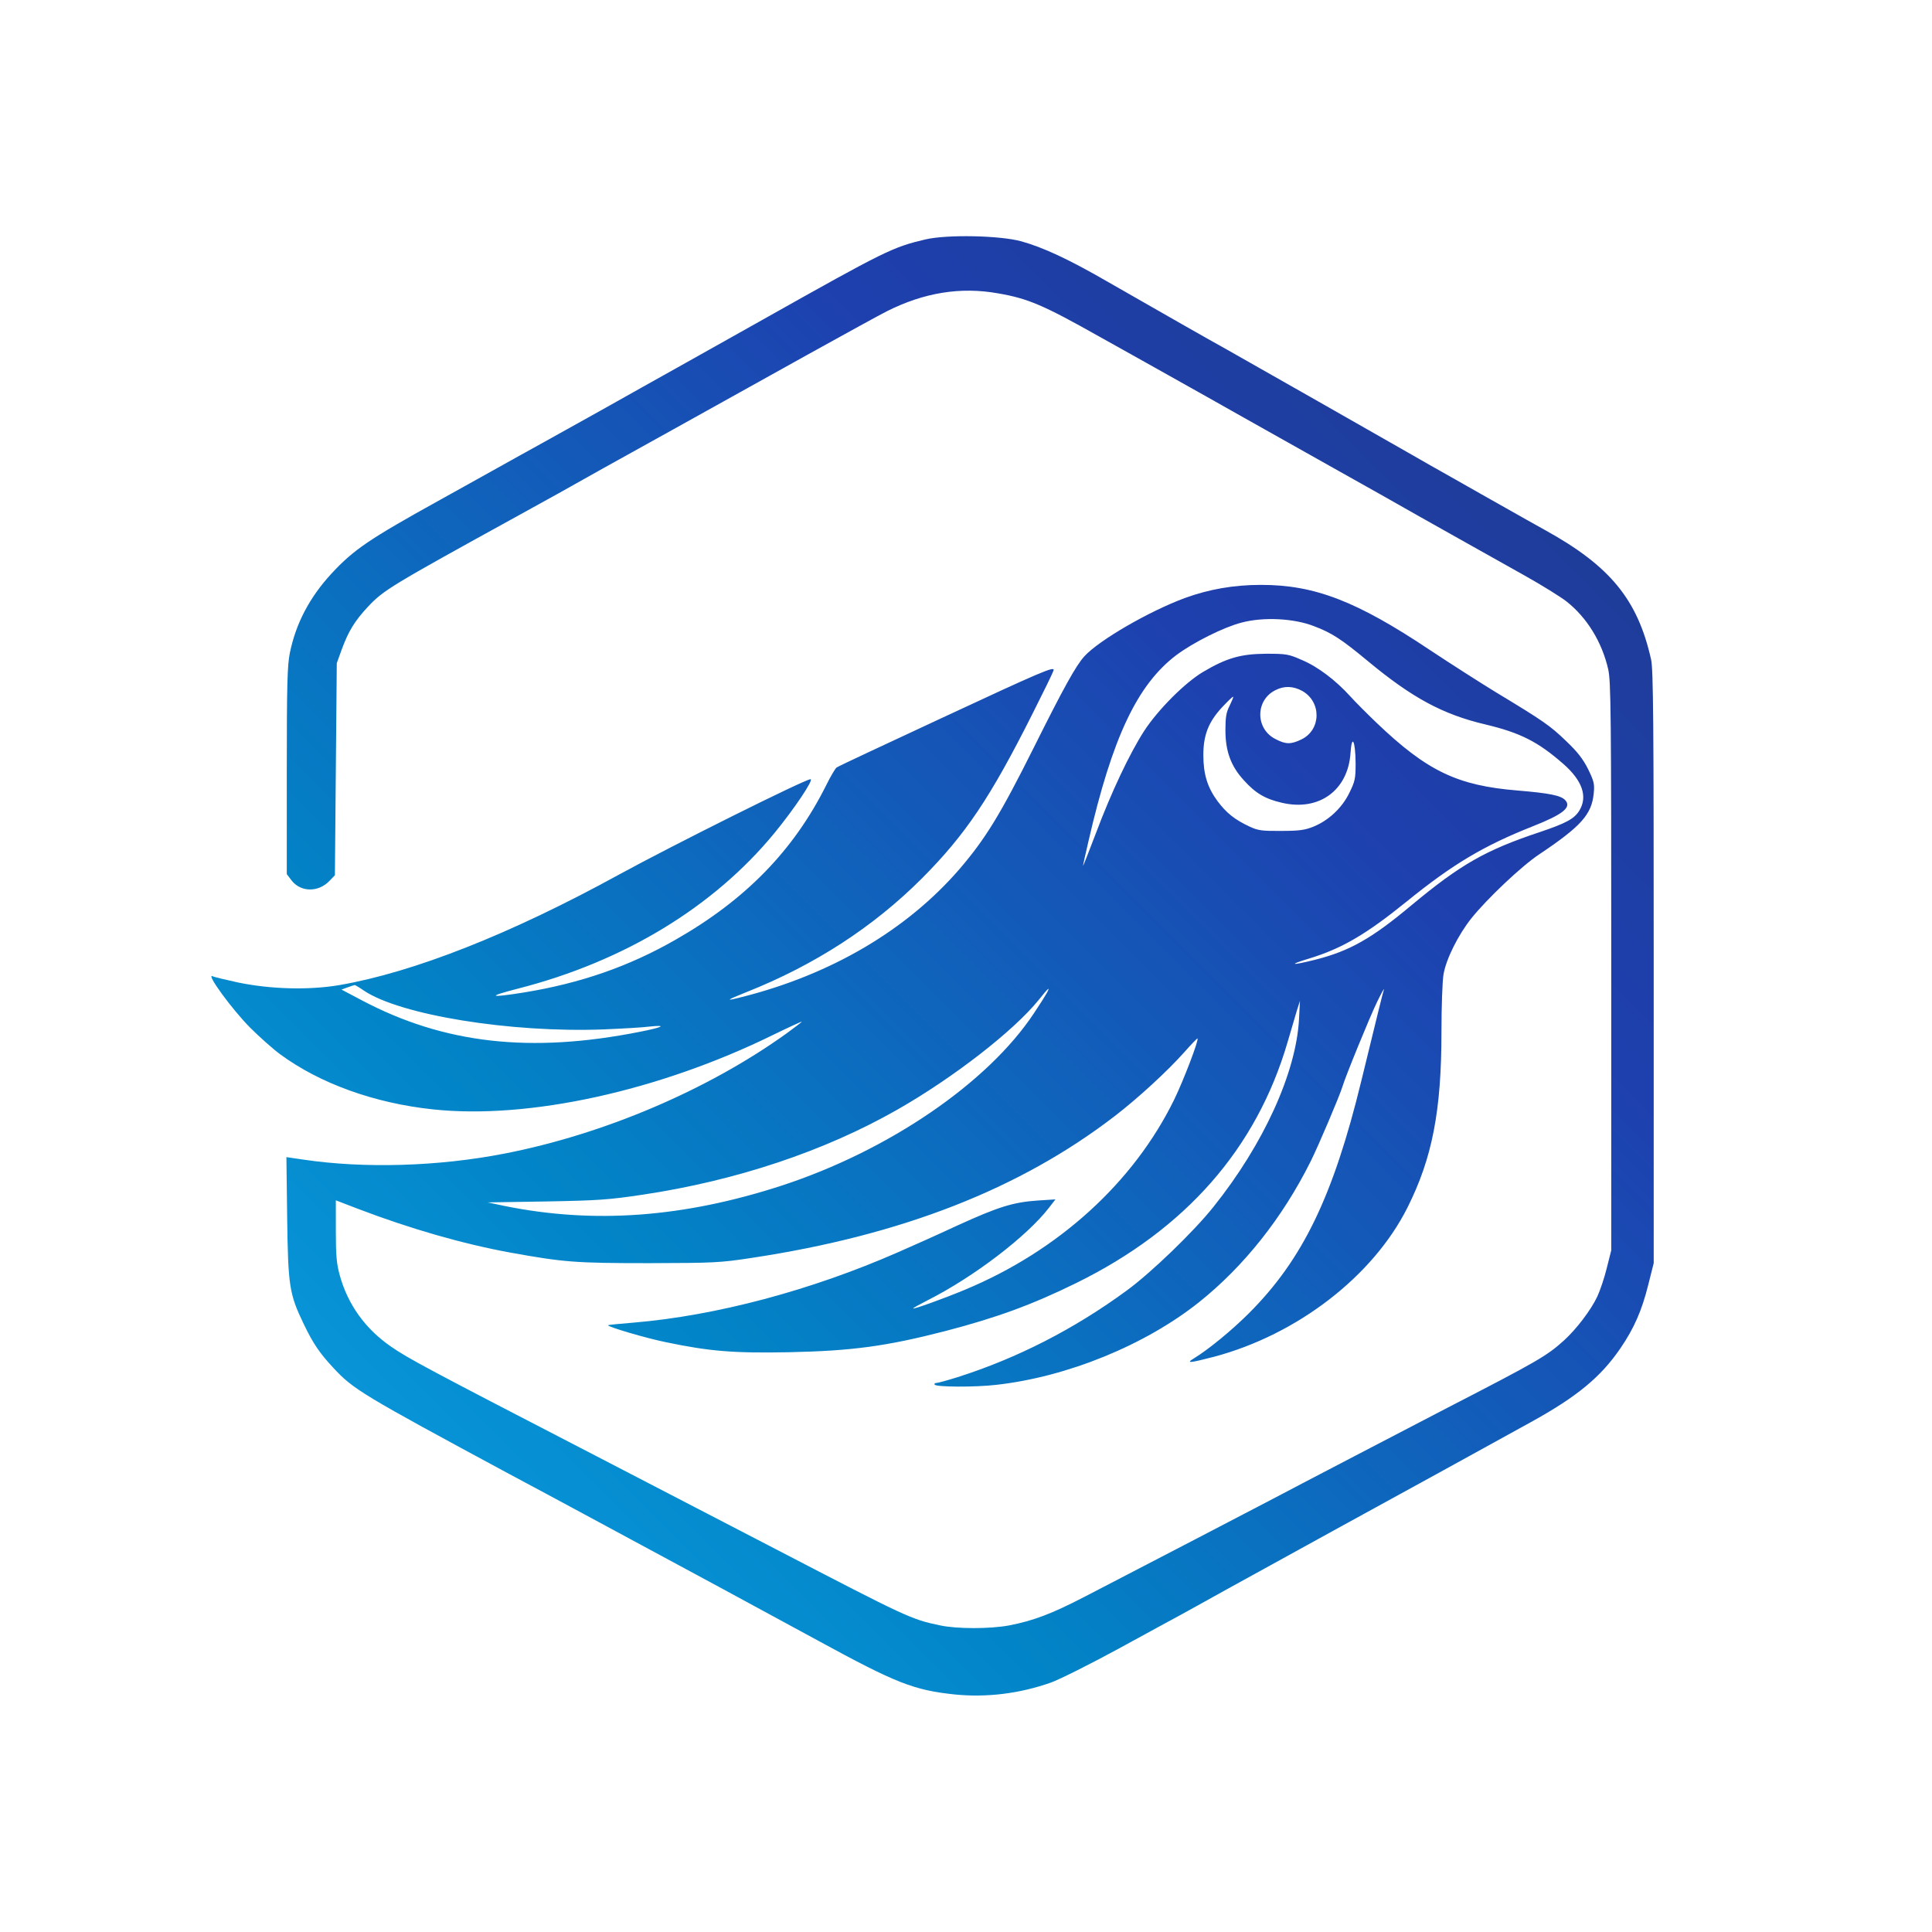
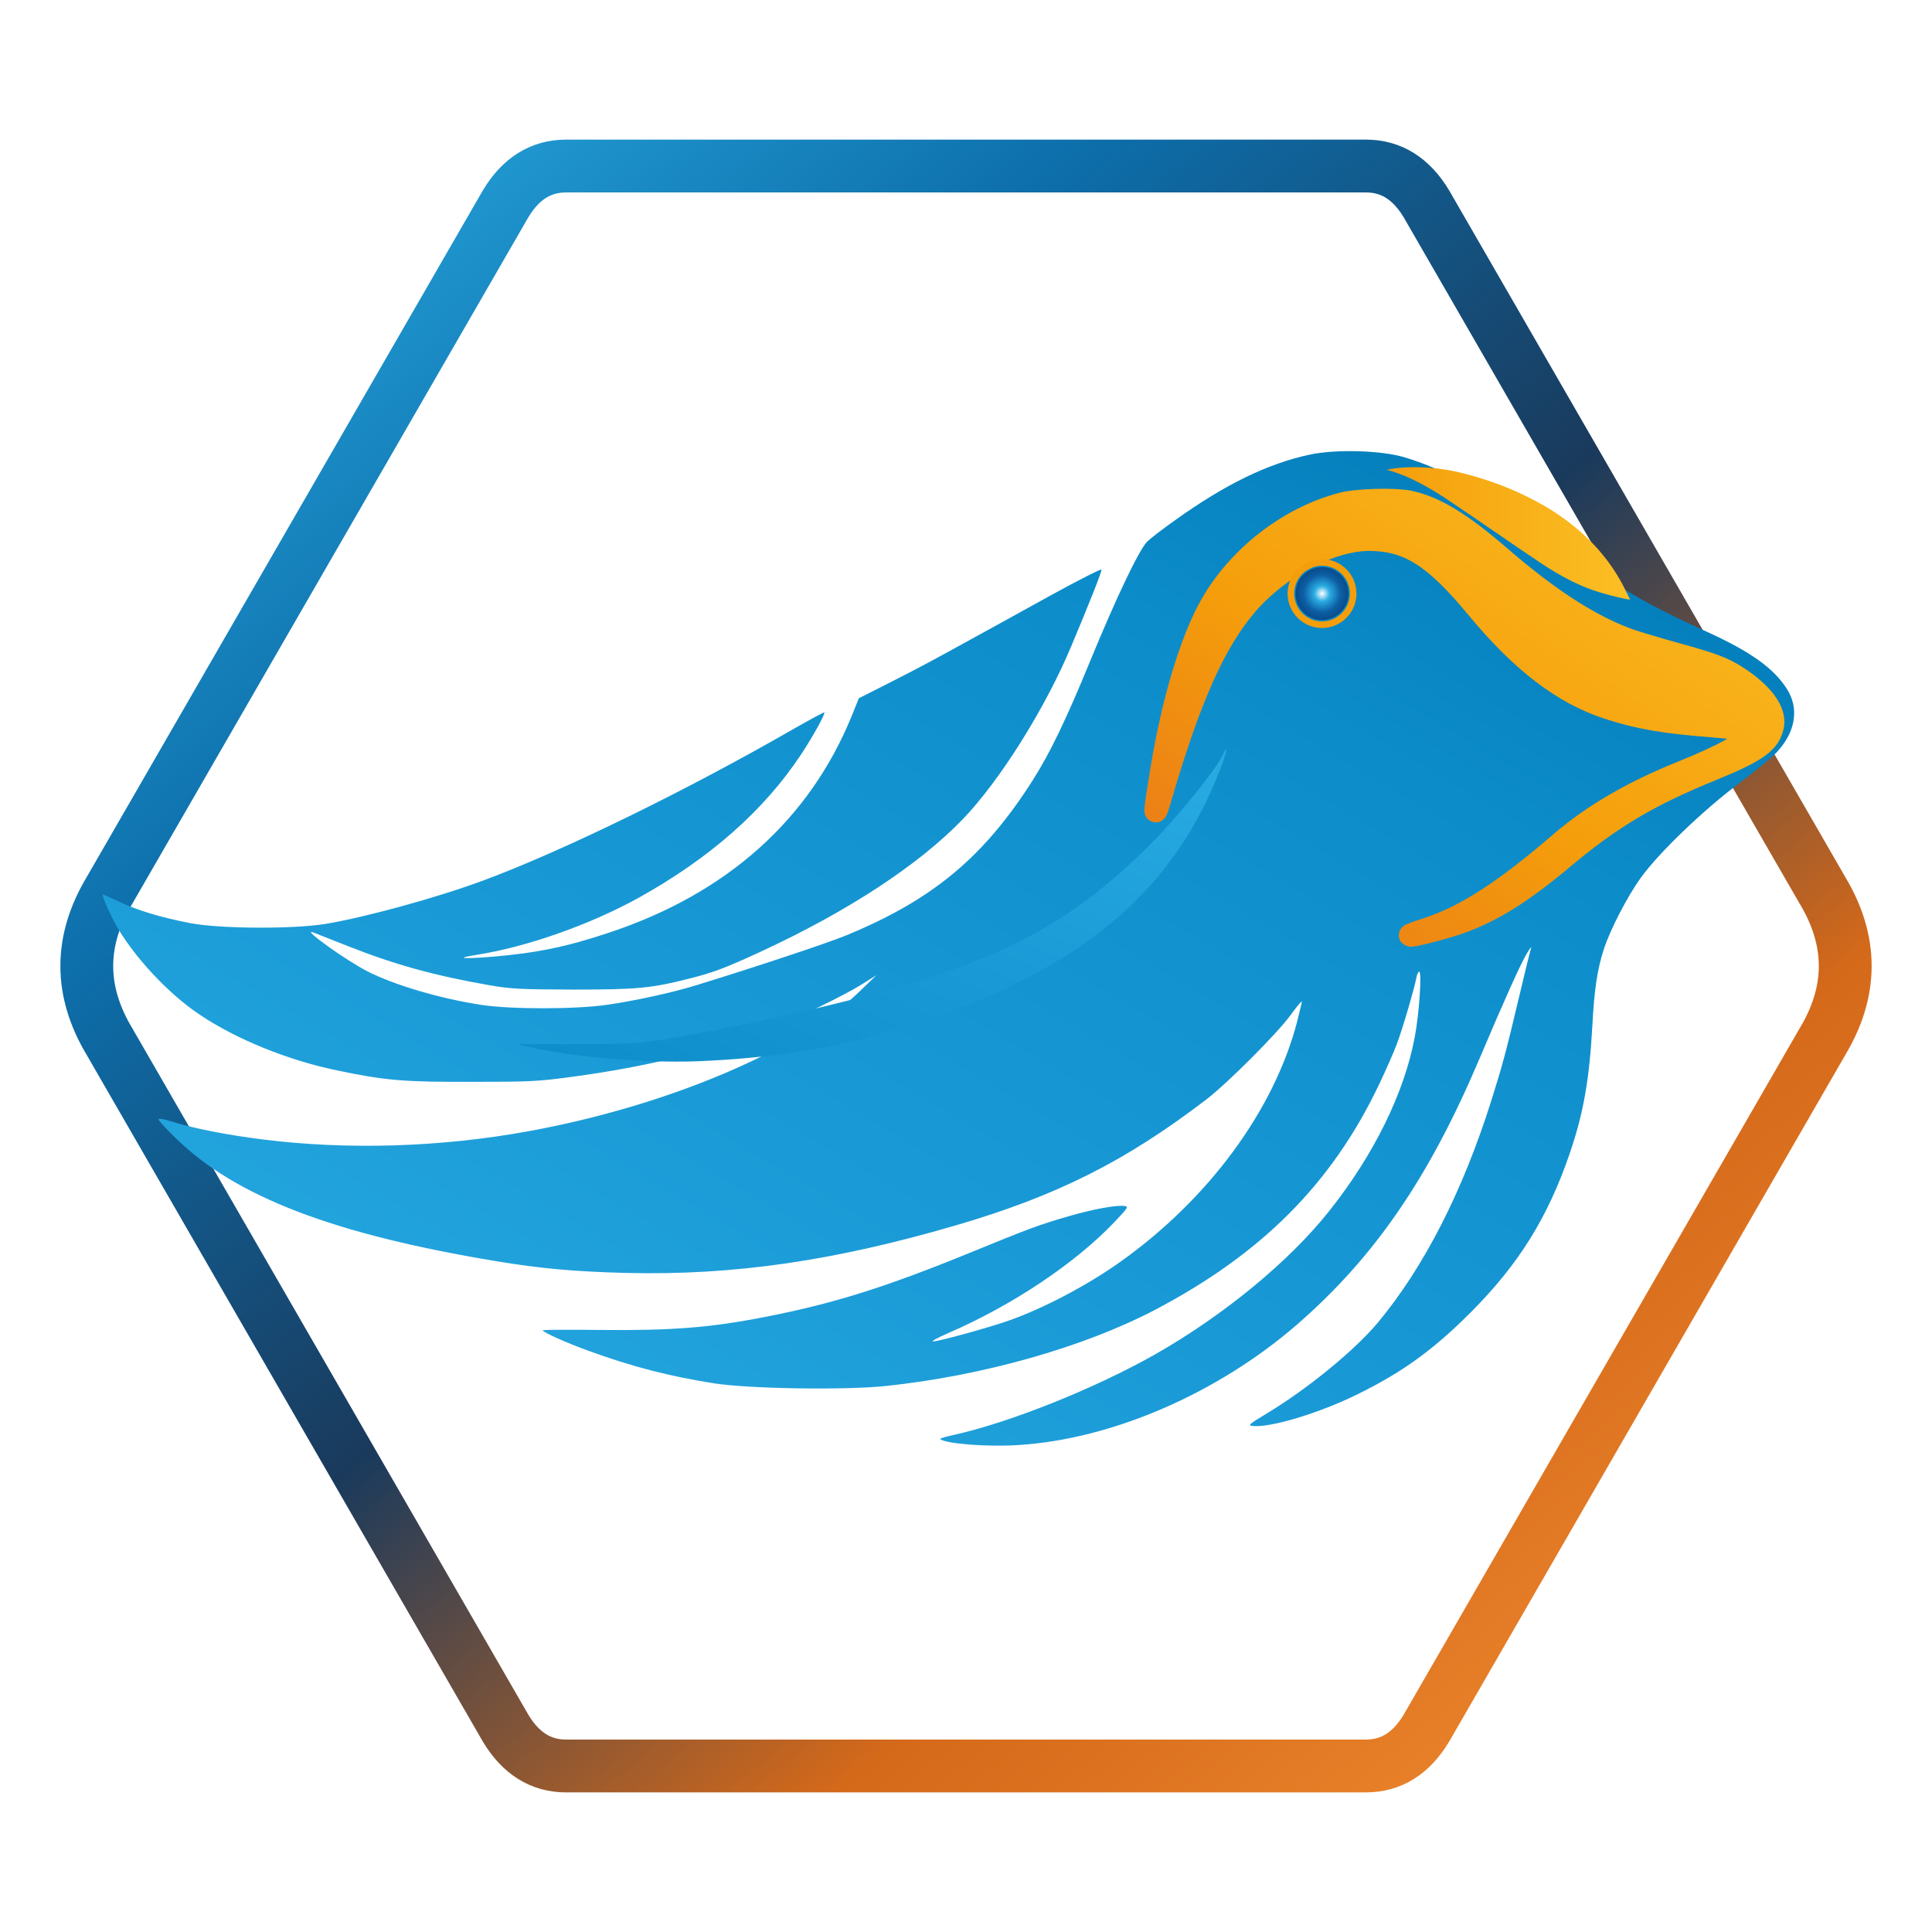
- <svg xmlns="http://www.w3.org/2000/svg" version="1.0" width="1024pt" height="1024pt" viewBox="0 0 1024 1024" preserveAspectRatio="xMidYMid meet">
+ <svg xmlns="http://www.w3.org/2000/svg" width="1024" height="1024" viewBox="0 0 1024 1024" preserveAspectRatio="xMidYMid meet">
  <defs>
-     <linearGradient id="squidBodyGradient" x1="0%" y1="0%" x2="100%" y2="100%">
-       <stop offset="0%" stop-color="#0ea5e9" />
-       <stop offset="30%" stop-color="#0284c7" />
-       <stop offset="70%" stop-color="#1e40af" />
-       <stop offset="100%" stop-color="#1e3a8a" />
+     <linearGradient id="hexGradient" x1="5%" y1="0%" x2="95%" y2="100%">
+       <stop offset="0%" stop-color="#29ABE2" />
+       <stop offset="25%" stop-color="#0D6EAA" />
+       <stop offset="50%" stop-color="#1A3A5C" />
+       <stop offset="75%" stop-color="#D4691A" />
+       <stop offset="100%" stop-color="#F28B30" />
+     </linearGradient>
+     <linearGradient id="bodyGradient" x1="0%" y1="0%" x2="100%" y2="100%">
+       <stop offset="0%" stop-color="#29ABE2" />
+       <stop offset="35%" stop-color="#1A9BD7" />
+       <stop offset="70%" stop-color="#0D8ECB" />
+       <stop offset="100%" stop-color="#0077B5" />
+     </linearGradient>
+     <linearGradient id="finsGradient" x1="0%" y1="0%" x2="100%" y2="100%">
+       <stop offset="0%" stop-color="#E8751A" />
+       <stop offset="45%" stop-color="#F59E0B" />
+       <stop offset="100%" stop-color="#FBBF24" />
+     </linearGradient>
+     <linearGradient id="headAccent" x1="0%" y1="0%" x2="100%" y2="0%">
+       <stop offset="0%" stop-color="#F59E0B" />
+       <stop offset="100%" stop-color="#FBBF24" />
+     </linearGradient>
+     <radialGradient id="eyeGradient" cx="50%" cy="50%" r="50%">
+       <stop offset="0%" stop-color="#ffffff" />
+       <stop offset="30%" stop-color="#29ABE2" />
+       <stop offset="70%" stop-color="#0D5FA5" />
+       <stop offset="100%" stop-color="#084B8A" />
+     </radialGradient>
+     <linearGradient id="tailGradient" x1="0%" y1="0%" x2="100%" y2="100%">
+       <stop offset="0%" stop-color="#0D8ECB" />
+       <stop offset="50%" stop-color="#1A9BD7" />
+       <stop offset="100%" stop-color="#29ABE2" />
    </linearGradient>
  </defs>
-   <g transform="translate(0,1024) scale(0.1,-0.1)" fill="url(#squidBodyGradient)" stroke="none">
-     <path d="M4905 8971 c-174 -41 -211 -59 -860 -424 -88 -49 -272 -153 -410 -230 -137 -77 -342 -191 -455 -255 -113 -63 -248 -138 -300 -167 -52 -29 -174 -96 -270 -150 -96 -54 -220 -122 -275 -153 -379 -210 -459 -264 -578 -392 -116 -126 -189 -264 -221 -422 -13 -65 -16 -165 -16 -624 l0 -547 25 -33 c48 -63 142 -65 201 -3 l29 30 5 562 5 562 26 72 c36 98 69 152 140 228 82 87 118 109 779 473 85 47 189 104 230 127 163 92 269 151 610 340 195 109 515 286 710 395 195 108 384 212 420 230 197 99 390 131 591 95 157 -27 239 -62 532 -227 89 -50 257 -143 372 -208 116 -65 296 -166 400 -225 105 -59 318 -179 475 -267 157 -88 355 -199 440 -248 155 -87 259 -146 570 -320 91 -51 191 -113 223 -138 108 -85 188 -215 221 -360 14 -64 16 -225 16 -1575 l0 -1504 -24 -95 c-13 -53 -36 -120 -50 -150 -34 -72 -110 -172 -177 -233 -91 -82 -139 -110 -624 -360 -160 -83 -832 -433 -920 -480 -79 -42 -682 -355 -1000 -520 -172 -89 -268 -125 -396 -150 -102 -19 -277 -19 -366 0 -154 32 -176 43 -873 405 -135 70 -571 296 -970 503 -884 457 -975 506 -1068 570 -136 94 -228 222 -271 377 -17 61 -21 104 -21 236 l0 162 117 -45 c281 -107 557 -186 808 -232 283 -51 343 -56 735 -56 345 1 375 2 545 28 794 120 1421 365 1924 752 121 93 278 237 367 337 37 42 70 76 71 74 8 -8 -74 -222 -123 -323 -215 -440 -614 -803 -1110 -1009 -110 -46 -274 -105 -274 -99 0 3 35 22 78 44 243 123 525 338 642 490 l34 44 -94 -6 c-131 -9 -210 -34 -427 -133 -103 -48 -244 -111 -313 -141 -460 -202 -963 -336 -1400 -373 -74 -6 -136 -12 -137 -14 -7 -7 202 -69 307 -90 229 -48 359 -59 654 -53 330 7 512 31 826 112 272 71 459 139 695 255 579 285 954 712 1119 1275 19 66 42 143 50 170 l16 50 -5 -97 c-15 -283 -188 -663 -453 -994 -103 -130 -331 -350 -460 -444 -278 -204 -581 -359 -896 -459 -54 -17 -105 -31 -113 -31 -8 0 -12 -4 -9 -9 8 -13 215 -14 326 -1 377 42 790 211 1075 438 238 190 443 448 592 747 40 80 154 348 168 395 16 54 145 370 184 450 23 47 39 76 36 65 -7 -22 -31 -120 -120 -485 -149 -612 -311 -946 -595 -1230 -90 -90 -214 -192 -291 -239 -46 -28 -25 -26 106 8 440 117 842 426 1025 791 131 261 180 512 180 929 0 136 5 274 11 307 14 82 78 209 147 296 83 104 266 277 359 339 223 149 279 212 290 323 5 51 2 64 -30 130 -28 55 -56 91 -117 149 -84 81 -120 106 -370 257 -85 52 -243 153 -350 224 -389 260 -612 346 -896 346 -145 0 -276 -23 -405 -70 -191 -71 -455 -224 -532 -309 -45 -50 -109 -165 -269 -486 -177 -354 -255 -481 -394 -643 -278 -321 -679 -557 -1150 -676 -93 -24 -89 -19 21 25 363 144 674 346 931 603 232 233 363 428 588 876 57 113 107 215 110 227 8 24 -61 -5 -589 -251 -126 -59 -302 -141 -390 -182 -88 -41 -165 -78 -171 -82 -6 -4 -31 -45 -54 -92 -173 -347 -428 -609 -800 -821 -246 -141 -502 -230 -801 -279 -188 -30 -201 -23 -34 20 563 144 1038 433 1360 825 105 128 210 285 191 285 -29 0 -729 -349 -1016 -506 -574 -315 -1087 -517 -1480 -585 -163 -28 -368 -22 -540 14 -63 14 -124 28 -134 33 -35 14 104 -176 199 -272 50 -50 122 -114 160 -142 211 -155 499 -259 810 -292 506 -54 1196 97 1803 395 84 41 152 72 152 70 0 -2 -37 -30 -82 -63 -418 -300 -969 -534 -1493 -636 -352 -69 -747 -80 -1068 -32 l-89 13 4 -321 c5 -363 11 -404 88 -564 48 -100 83 -153 156 -231 106 -115 153 -143 934 -564 113 -60 291 -156 395 -212 522 -281 970 -523 1245 -673 409 -223 503 -260 720 -283 168 -17 343 4 510 63 47 17 211 99 365 183 154 84 300 164 325 177 25 14 133 73 240 133 107 59 380 209 605 333 378 207 737 404 1010 555 243 134 369 238 473 390 72 105 114 200 148 337 l29 115 0 1570 c0 1287 -2 1581 -14 1630 -71 317 -217 495 -561 685 -52 29 -147 82 -210 118 -63 35 -182 103 -265 150 -82 46 -195 110 -250 142 -134 77 -822 468 -960 546 -112 62 -315 178 -640 364 -203 117 -337 179 -452 211 -113 31 -393 37 -508 10z m2060 -2050 c95 -36 145 -69 285 -185 235 -195 398 -283 624 -336 184 -44 277 -91 411 -208 102 -89 131 -174 86 -248 -27 -44 -70 -67 -209 -114 -289 -96 -421 -172 -681 -388 -210 -176 -327 -242 -507 -288 -131 -33 -150 -29 -34 6 173 53 301 128 516 302 243 197 407 295 667 398 162 64 208 101 173 139 -23 25 -84 37 -251 51 -320 26 -480 102 -750 360 -49 47 -112 110 -139 140 -76 84 -172 157 -256 192 -70 31 -82 33 -190 33 -133 -1 -208 -22 -333 -96 -95 -56 -239 -200 -312 -312 -77 -119 -175 -326 -256 -542 -38 -99 -68 -177 -69 -174 0 3 13 61 29 130 127 552 259 830 466 987 90 67 249 147 345 172 116 31 278 23 385 -19z m-63 -343 c103 -58 101 -206 -4 -257 -56 -27 -83 -27 -138 2 -107 54 -107 206 0 259 47 24 94 22 142 -4z m-385 -79 c-18 -35 -22 -61 -22 -129 0 -112 29 -191 98 -266 62 -69 114 -99 202 -119 196 -46 350 66 363 264 7 104 26 65 27 -54 0 -82 -3 -96 -33 -157 -39 -81 -112 -148 -192 -180 -45 -18 -76 -22 -170 -22 -99 -1 -122 2 -165 22 -80 37 -125 73 -172 136 -53 72 -75 142 -75 244 0 106 27 175 99 253 31 33 57 58 59 56 2 -2 -7 -23 -19 -48z m-4589 -1509 c193 -130 779 -225 1272 -206 96 4 205 10 243 15 96 10 70 -4 -53 -28 -579 -115 -1037 -63 -1472 167 l-108 57 33 12 c17 6 34 12 37 12 3 0 25 -13 48 -29z m3621 -12 c-7 -13 -37 -61 -68 -107 -245 -371 -772 -730 -1338 -915 -520 -169 -994 -204 -1468 -108 l-90 19 310 5 c276 5 332 9 512 36 494 74 962 230 1348 450 297 169 619 419 751 583 50 63 62 73 43 37z" />
+   <path d="   M 300 88   Q 280 88 268 108   L 58 472   Q 46 492 46 512   Q 46 532 58 552   L 268 916   Q 280 936 300 936   L 724 936   Q 744 936 756 916   L 966 552   Q 978 532 978 512   Q 978 492 966 472   L 756 108   Q 744 88 724 88   Z" fill="none" stroke="url(#hexGradient)" stroke-width="28" stroke-linecap="round" stroke-linejoin="round" />
+   <g transform="translate(0,1024) scale(0.1,-0.1)" fill="url(#bodyGradient)" stroke="none">
+     <path d="M6945 7831 c-223 -47 -450 -157 -718 -349 -65 -46 -131 -97 -147 -113 -43 -44 -163 -295 -300 -628 -129 -315 -214 -491 -306 -636 -260 -409 -532 -635 -992 -824 -101 -41 -473 -165 -792 -263 -126 -39 -327 -83 -475 -104 -169 -24 -509 -24 -665 0 -215 33 -455 103 -601 177 -110 55 -357 232 -289 207 8 -3 89 -35 180 -71 252 -100 463 -158 755 -209 115 -20 165 -22 445 -23 338 0 414 7 620 60 120 30 188 56 370 140 461 213 837 459 1071 701 198 205 442 594 579 924 95 226 161 393 158 401 -2 5 -122 -56 -268 -136 -146 -81 -339 -187 -430 -237 -229 -126 -265 -145 -436 -232 l-152 -77 -37 -92 c-225 -553 -664 -944 -1289 -1151 -225 -75 -382 -107 -618 -127 -159 -13 -198 -8 -83 10 265 41 602 160 859 302 378 210 664 462 861 759 63 95 131 218 124 224 -2 2 -78 -39 -169 -91 -564 -324 -1210 -640 -1631 -797 -243 -91 -628 -197 -844 -233 -171 -28 -559 -26 -715 4 -157 30 -279 67 -379 114 -46 21 -85 39 -87 39 -7 0 39 -107 69 -160 96 -171 280 -368 447 -479 194 -130 468 -241 725 -294 256 -54 354 -62 715 -61 307 0 352 2 535 27 398 54 729 135 1055 259 133 50 383 171 480 232 l75 47 -86 -83 c-322 -313 -1021 -609 -1754 -743 -468 -86 -964 -101 -1415 -44 -184 23 -368 59 -477 94 -45 14 -73 19 -73 12 0 -6 42 -52 93 -101 316 -309 836 -508 1700 -651 242 -40 419 -55 692 -62 566 -13 1096 64 1740 252 537 157 901 340 1332 670 110 85 369 344 442 443 33 46 61 79 61 74 0 -5 -11 -53 -25 -107 -122 -469 -470 -942 -940 -1275 -173 -123 -407 -246 -590 -310 -108 -38 -371 -110 -400 -110 -11 0 25 20 80 44 340 147 672 369 880 587 74 78 78 84 55 87 -41 6 -168 -17 -295 -54 -162 -47 -209 -65 -527 -195 -443 -181 -719 -268 -1078 -338 -294 -58 -498 -74 -882 -70 -168 2 -304 1 -302 -2 7 -13 129 -67 239 -107 236 -86 430 -136 670 -174 185 -29 694 -37 911 -14 512 54 1045 205 1421 401 569 298 939 669 1189 1190 39 82 83 182 97 220 31 82 93 294 103 348 3 20 11 37 16 37 15 0 0 -226 -24 -349 -55 -294 -218 -625 -454 -921 -212 -267 -558 -551 -919 -757 -321 -182 -771 -362 -1068 -428 -43 -9 -76 -19 -74 -22 26 -25 249 -43 415 -32 496 31 1055 273 1477 639 410 357 697 774 965 1405 133 314 221 510 252 560 16 28 27 41 23 30 -4 -11 -33 -130 -65 -265 -69 -290 -85 -350 -143 -535 -154 -490 -359 -890 -604 -1185 -124 -148 -370 -349 -586 -480 -99 -60 -105 -65 -77 -68 94 -10 355 69 555 168 240 118 403 236 605 439 250 252 403 497 519 835 73 213 105 390 121 683 10 188 26 296 61 403 34 104 123 277 196 378 93 130 332 360 524 503 85 64 174 137 197 163 100 108 119 232 52 336 -70 109 -192 196 -420 300 -330 150 -462 228 -750 440 -366 271 -622 416 -855 486 -123 37 -362 44 -500 15z" />
+   </g>
+   <g transform="translate(0,1024) scale(0.1,-0.1)" fill="url(#finsGradient)" stroke="url(#finsGradient)" stroke-width="120" stroke-linejoin="round">
+     <path d="M7470 7580 c137 -30 273 -113 480 -292 257 -222 470 -360 670 -435 36 -14 144 -46 240 -73 218 -60 272 -80 349 -130 130 -84 201 -180 187 -254 -17 -90 -81 -136 -326 -236 -332 -135 -533 -255 -790 -471 -214 -179 -367 -275 -540 -338 -82 -29 -259 -75 -266 -68 -2 2 36 16 84 31 208 67 414 200 717 461 168 144 377 266 635 370 235 95 360 166 360 204 0 20 -50 31 -184 42 -261 20 -398 43 -561 96 -240 78 -460 246 -697 533 -225 272 -363 359 -571 360 -203 0 -479 -145 -649 -343 -170 -198 -302 -493 -455 -1017 -38 -130 -37 -109 3 135 58 359 156 686 259 870 145 261 415 471 699 545 80 21 280 26 356 10z" />
+   </g>
+   <g transform="translate(0,1024) scale(0.1,-0.1)" fill="url(#headAccent)" stroke="none">
+     <path d="M7350 7750 c80 -20 180 -65 310 -150 180 -120 350 -240 500 -340 120 -80 220 -130 320 -160 60 -18 130 -35 160 -38 l-40 80 c-80 150 -200 280 -370 390 -160 100 -340 170 -520 210 -120 25 -260 30 -360 8z" />
+   </g>
+   <g transform="translate(0,1024) scale(0.1,-0.1)" fill="url(#eyeGradient)" stroke="none">
+     <circle cx="7007" cy="7094" r="140" />
+   </g>
+   <g transform="translate(0,1024) scale(0.1,-0.1)" fill="none" stroke="#F59E0B" stroke-width="35">
+     <circle cx="7007" cy="7094" r="165" />
+   </g>
+   <g transform="translate(0,1024) scale(0.1,-0.1)" fill="url(#tailGradient)" stroke="none">
+     <path d="M6468 6164 c-252 -655 -743 -1065 -1613 -1347 -383 -125 -734 -185 -1162 -202 -271 -10 -662 23 -879 74 l-74 17 309 0 c247 0 332 4 424 18 394 62 955 186 1317 293 587 172 934 372 1317 758 141 143 336 384 374 463 31 66 23 21 -13 -74z" />
  </g>
</svg>
